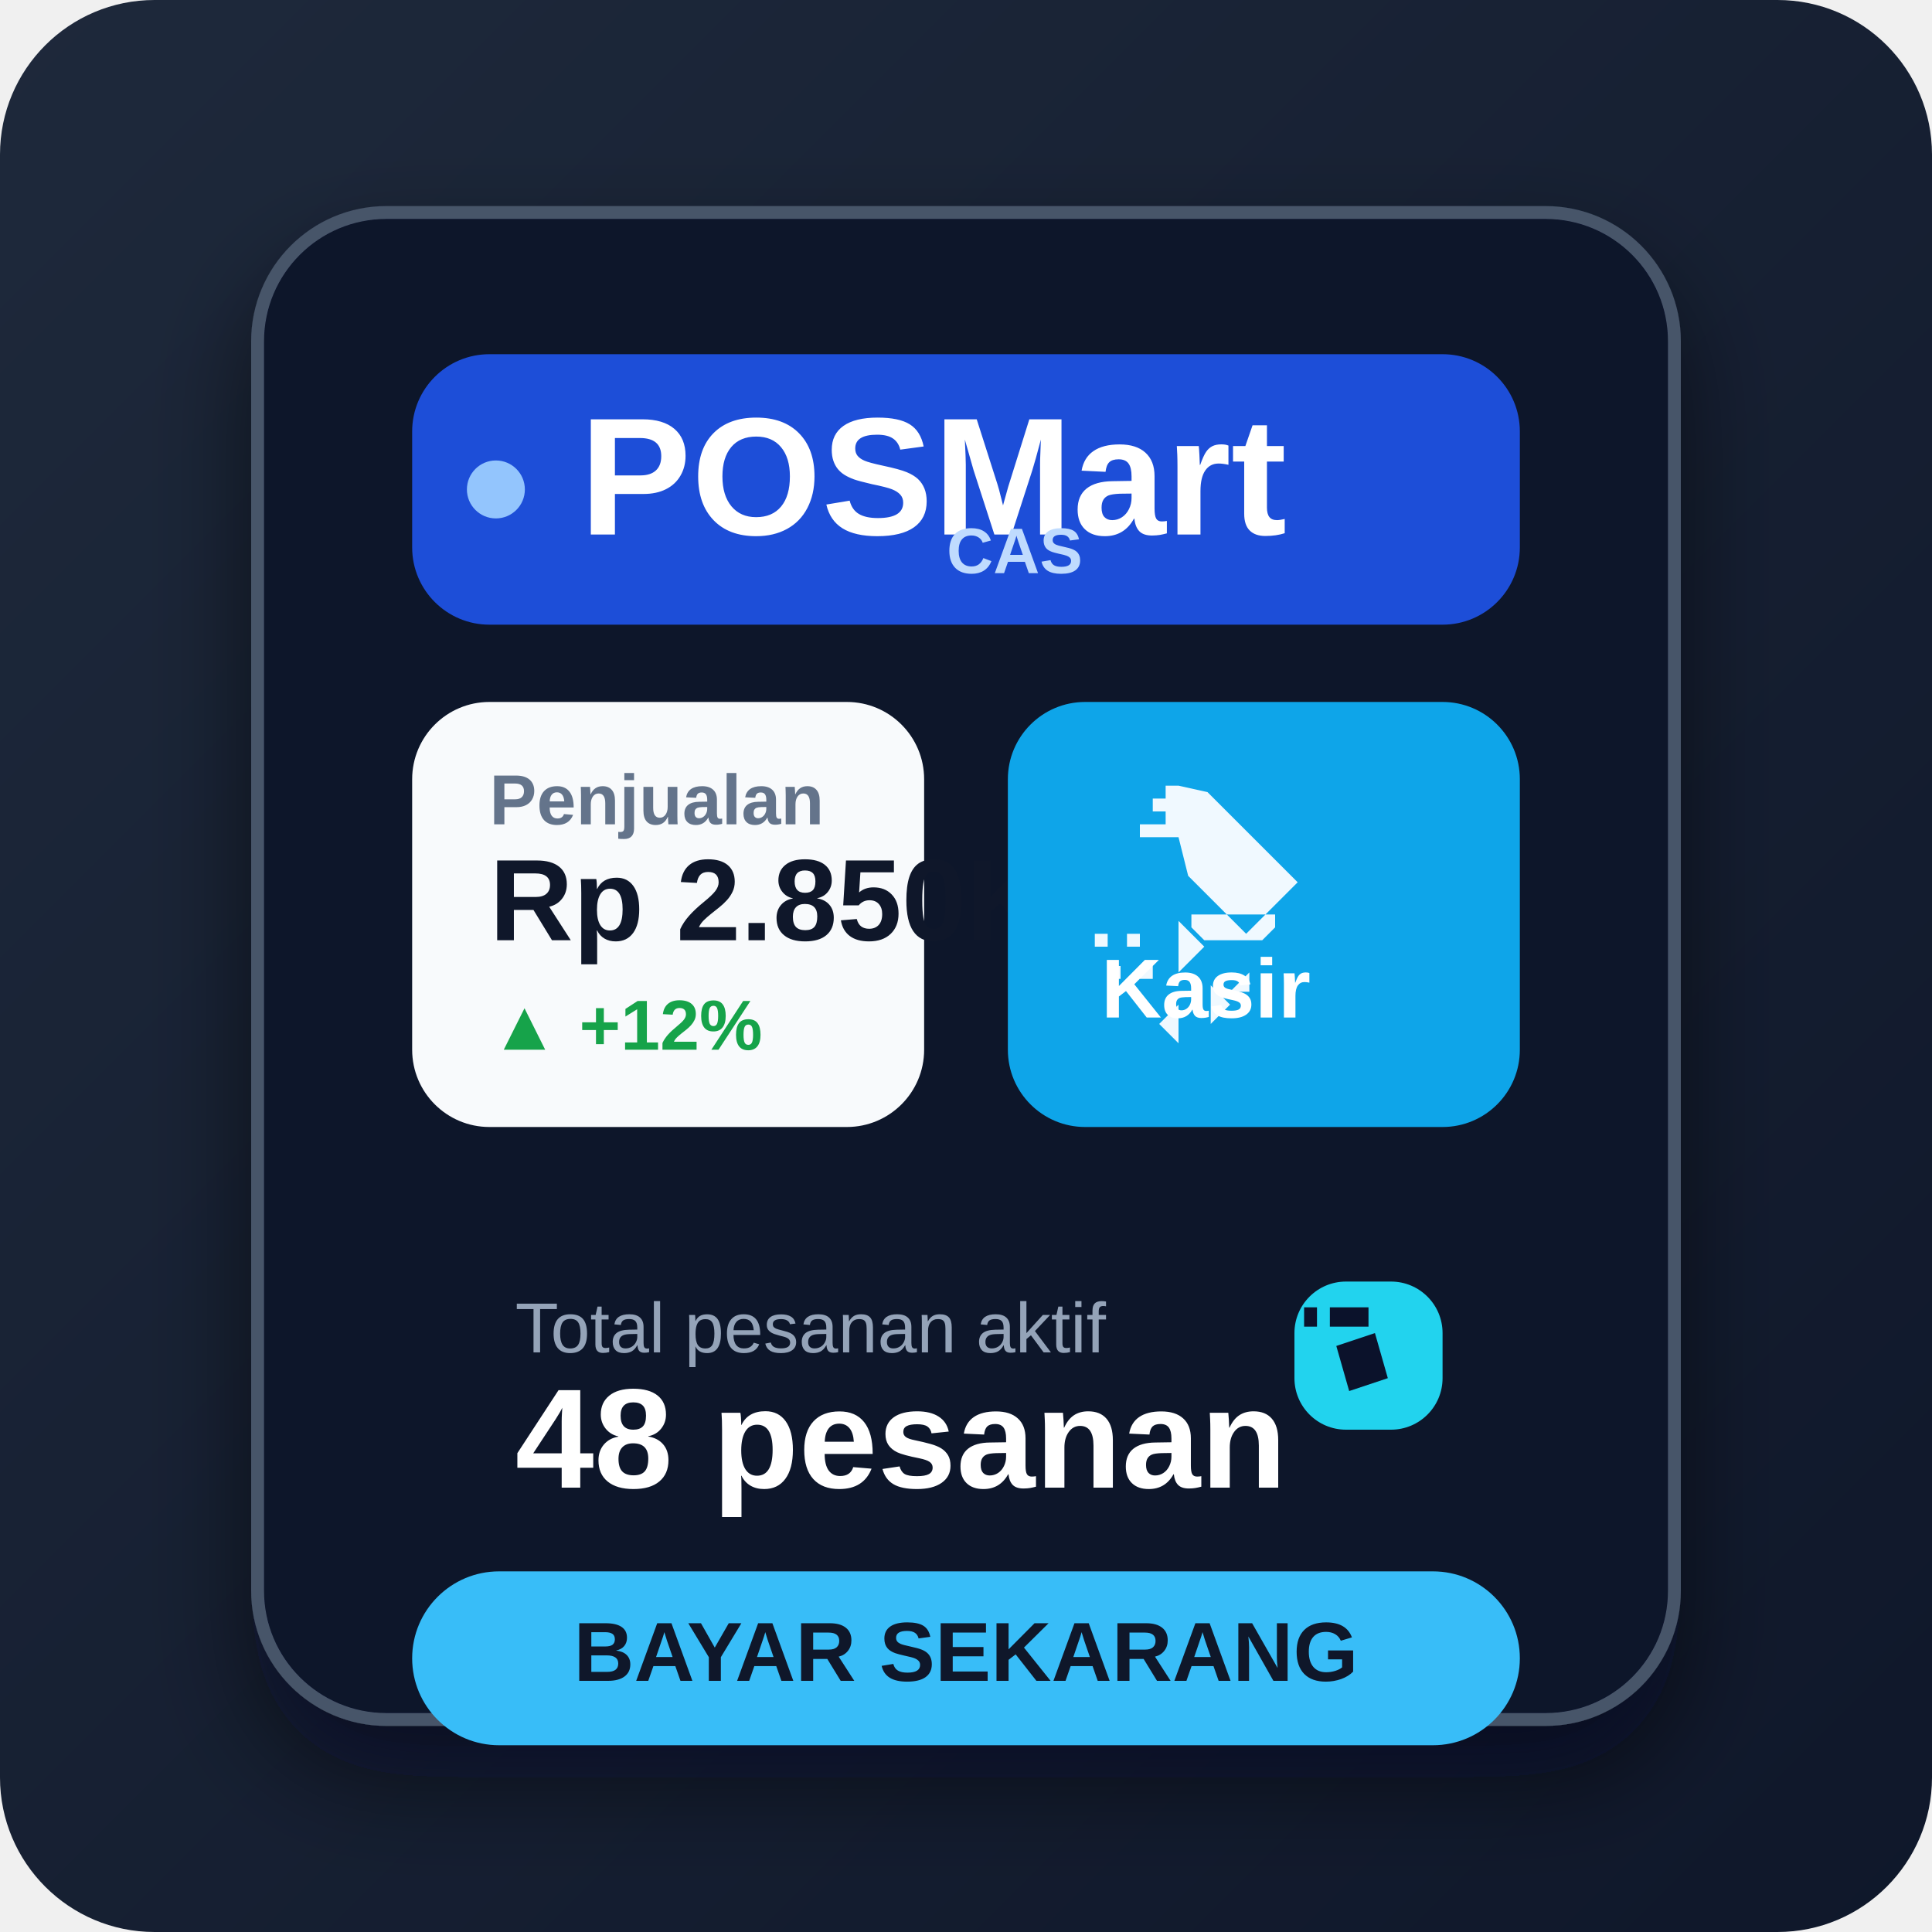
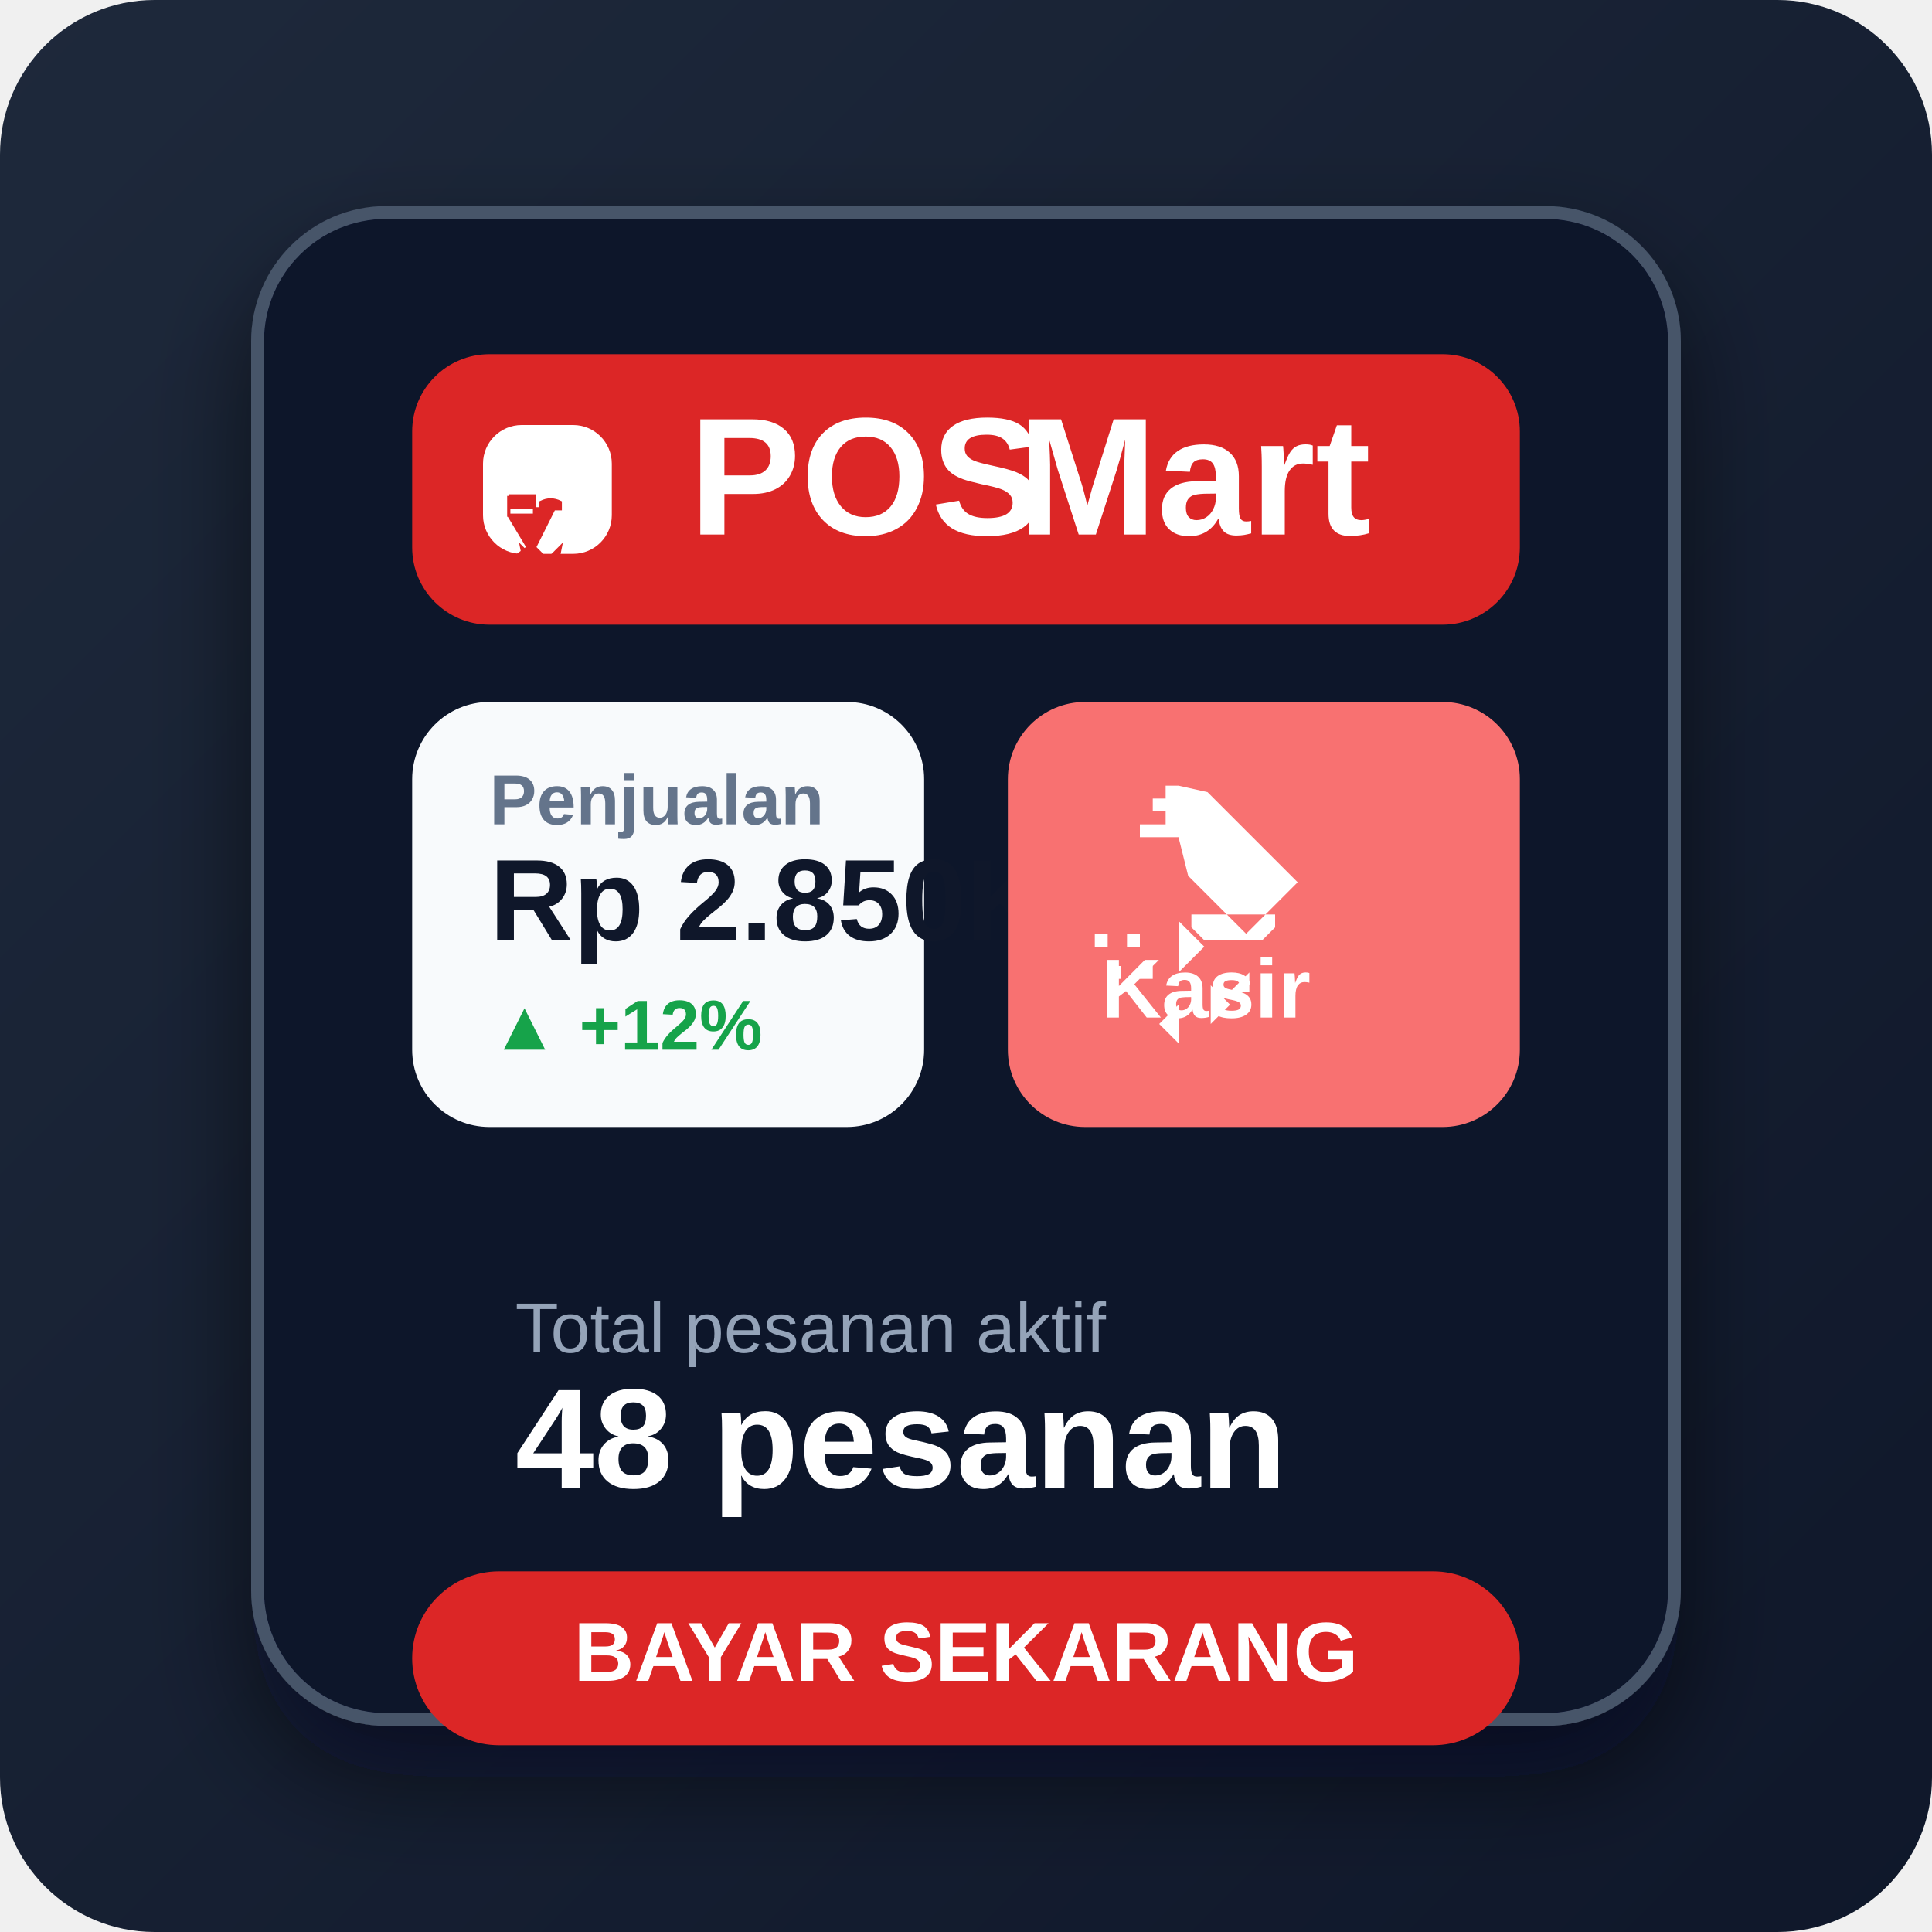
<svg xmlns="http://www.w3.org/2000/svg" viewBox="0 0 600 600" role="img" aria-labelledby="title desc">
  <defs>
    <linearGradient id="background" x1="0" y1="0" x2="1" y2="1">
      <stop offset="0" stop-color="#1e293b" />
      <stop offset="1" stop-color="#0f172a" />
-     </linearGradient>
-     <linearGradient id="kiosk" x1="0" y1="0" x2="0" y2="1">
-       <stop offset="0" stop-color="#312e81" />
-       <stop offset="1" stop-color="#1e1b4b" />
    </linearGradient>
    <filter id="shadow" x="-30%" y="-30%" width="160%" height="160%">
      <feDropShadow dx="0" dy="16" stdDeviation="16" flood-color="#020617" flood-opacity=".55" />
    </filter>
  </defs>
  <rect width="600" height="600" rx="48" fill="url(#background)" />
  <rect x="80" y="66" width="440" height="468" rx="40" fill="#0b122b" stroke="#475569" stroke-width="4" filter="url(#shadow)" />
-   <rect x="128" y="110" width="344" height="84" rx="24" fill="#1d4ed8" />
-   <circle cx="154" cy="152" r="9" fill="#93c5fd" />
-   <text x="180" y="166" fill="#fff" font-family="Arial, sans-serif" font-size="52" font-weight="800">POSMart</text>
-   <text x="294" y="178" fill="#bfdbfe" font-family="Arial, sans-serif" font-size="20" font-weight="700">CAS</text>
+   <rect x="128" y="110" width="344" height="84" rx="24" fill="#dc2626" />
+   <rect x="150" y="132" width="40" height="40" rx="12" fill="#fff" />
+   <path d="M150 148h8v4h6l-6 12 6 6-8 8-8-8 8-6-6-10v-6m10 2c2-1 4-1 6 0v2h-6zm-14-2h0m10 26l-2-10 6 6 6-6-2 10zm-6-22v2h8v-2" fill="#dc2626" stroke="#dc2626" stroke-width="1" transform="translate(8 6)" />
+   <text x="214" y="166" fill="#fff" font-family="Arial, sans-serif" font-size="52" font-weight="800">POS</text>
+   <text x="316" y="166" fill="#fff" font-family="Arial, sans-serif" font-size="52" font-weight="800">Mart</text>
  <rect x="128" y="218" width="159" height="132" rx="24" fill="#f8fafc" />
  <text x="152" y="256" fill="#64748b" font-family="Arial, sans-serif" font-size="22" font-weight="700">Penjualan</text>
  <text x="152" y="292" fill="#0f172a" font-family="Arial, sans-serif" font-size="36" font-weight="800">Rp 2.850K</text>
  <text x="152" y="326" fill="#16a34a" font-family="Arial, sans-serif" font-size="22" font-weight="700">▲ +12%</text>
-   <rect x="313" y="218" width="159" height="132" rx="24" fill="#0ea5e9" />
-   <path d="M366 244h-4v4h-4v4h4v4h-8v4h12l3 12 18 18 16-16-28-28zm-26 46h4v4h-4zm10 0h4v4h-4zm-6 10h4v4h-4zm10 0h4v4h-4zm12-14l8 8-8 8zm4-2h26v4l-4 4h-18l-4-4zm18 18v6h-6zm-22 22l-6-6 6-6zm10-18l6 6-6 6z" fill="#f0f9ff" />
+   <rect x="313" y="218" width="159" height="132" rx="24" fill="#f87171" />
+   <path d="M366 244h-4v4h-4v4h4v4h-8v4h12l3 12 18 18 16-16-28-28zm-26 46h4v4h-4zm10 0h4v4h-4zm-6 10h4v4h-4zm10 0h4v4h-4zm12-14l8 8-8 8zm4-2h26v4l-4 4h-18l-4-4zm18 18v6h-6zm-22 22l-6-6 6-6zm10-18l6 6-6 6z" fill="#fff" />
  <text x="342" y="316" fill="#fff" font-family="Arial, sans-serif" font-size="26" font-weight="800">Kasir</text>
  <text x="160" y="420" fill="#94a3b8" font-family="Arial, sans-serif" font-size="22">Total pesanan aktif</text>
  <text x="160" y="462" fill="#fff" font-family="Arial, sans-serif" font-size="44" font-weight="800">48 pesanan</text>
-   <rect x="402" y="398" width="46" height="46" rx="16" fill="#22d3ee" />
-   <path d="M425 406h-10v6h10zm-16 0h-4v6h4zm8 0h-4v6h4zm14 22l-4-14-12 4 4 14 12-4z" fill="#0b122b" />
-   <rect x="128" y="488" width="344" height="54" rx="27" fill="#38bdf8" />
-   <text x="300" y="522" text-anchor="middle" fill="#0f172a" font-family="Arial, sans-serif" font-size="26" font-weight="800">BAYAR SEKARANG</text>
+   <rect x="128" y="488" width="344" height="54" rx="27" fill="#dc2626" />
+   <text x="300" y="522" text-anchor="middle" fill="#fff" font-family="Arial, sans-serif" font-size="26" font-weight="800">BAYAR SEKARANG</text>
</svg>
